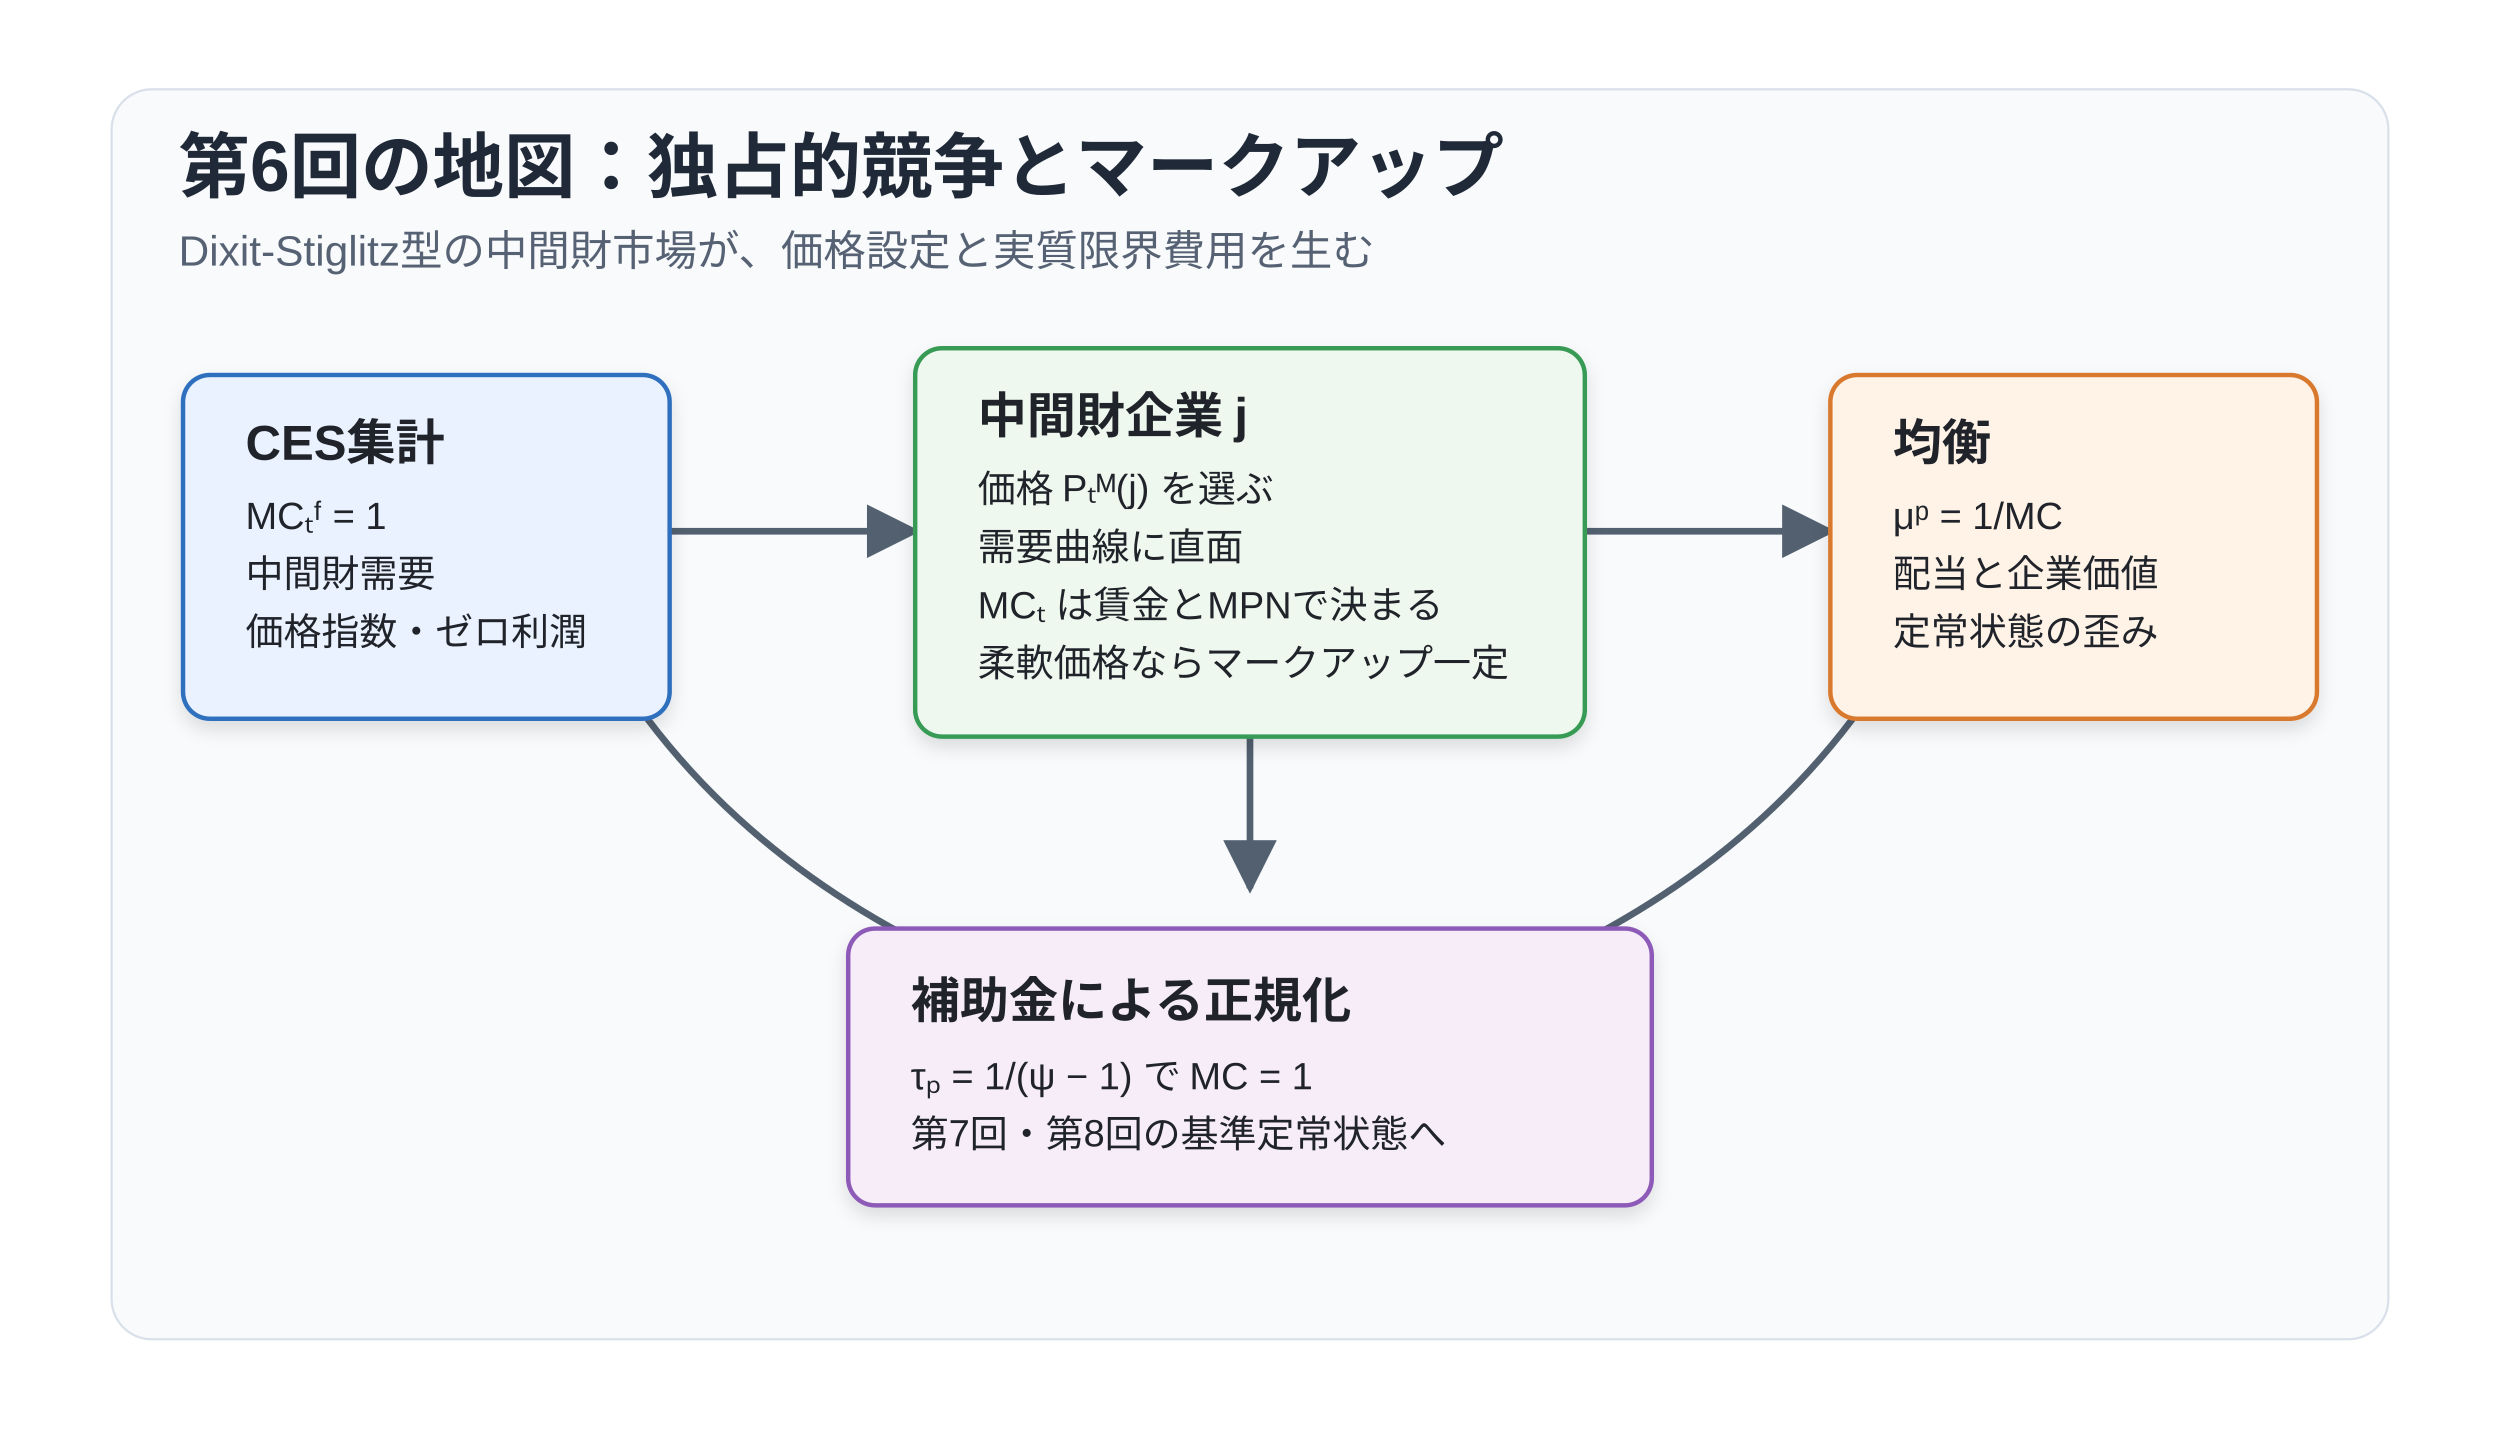
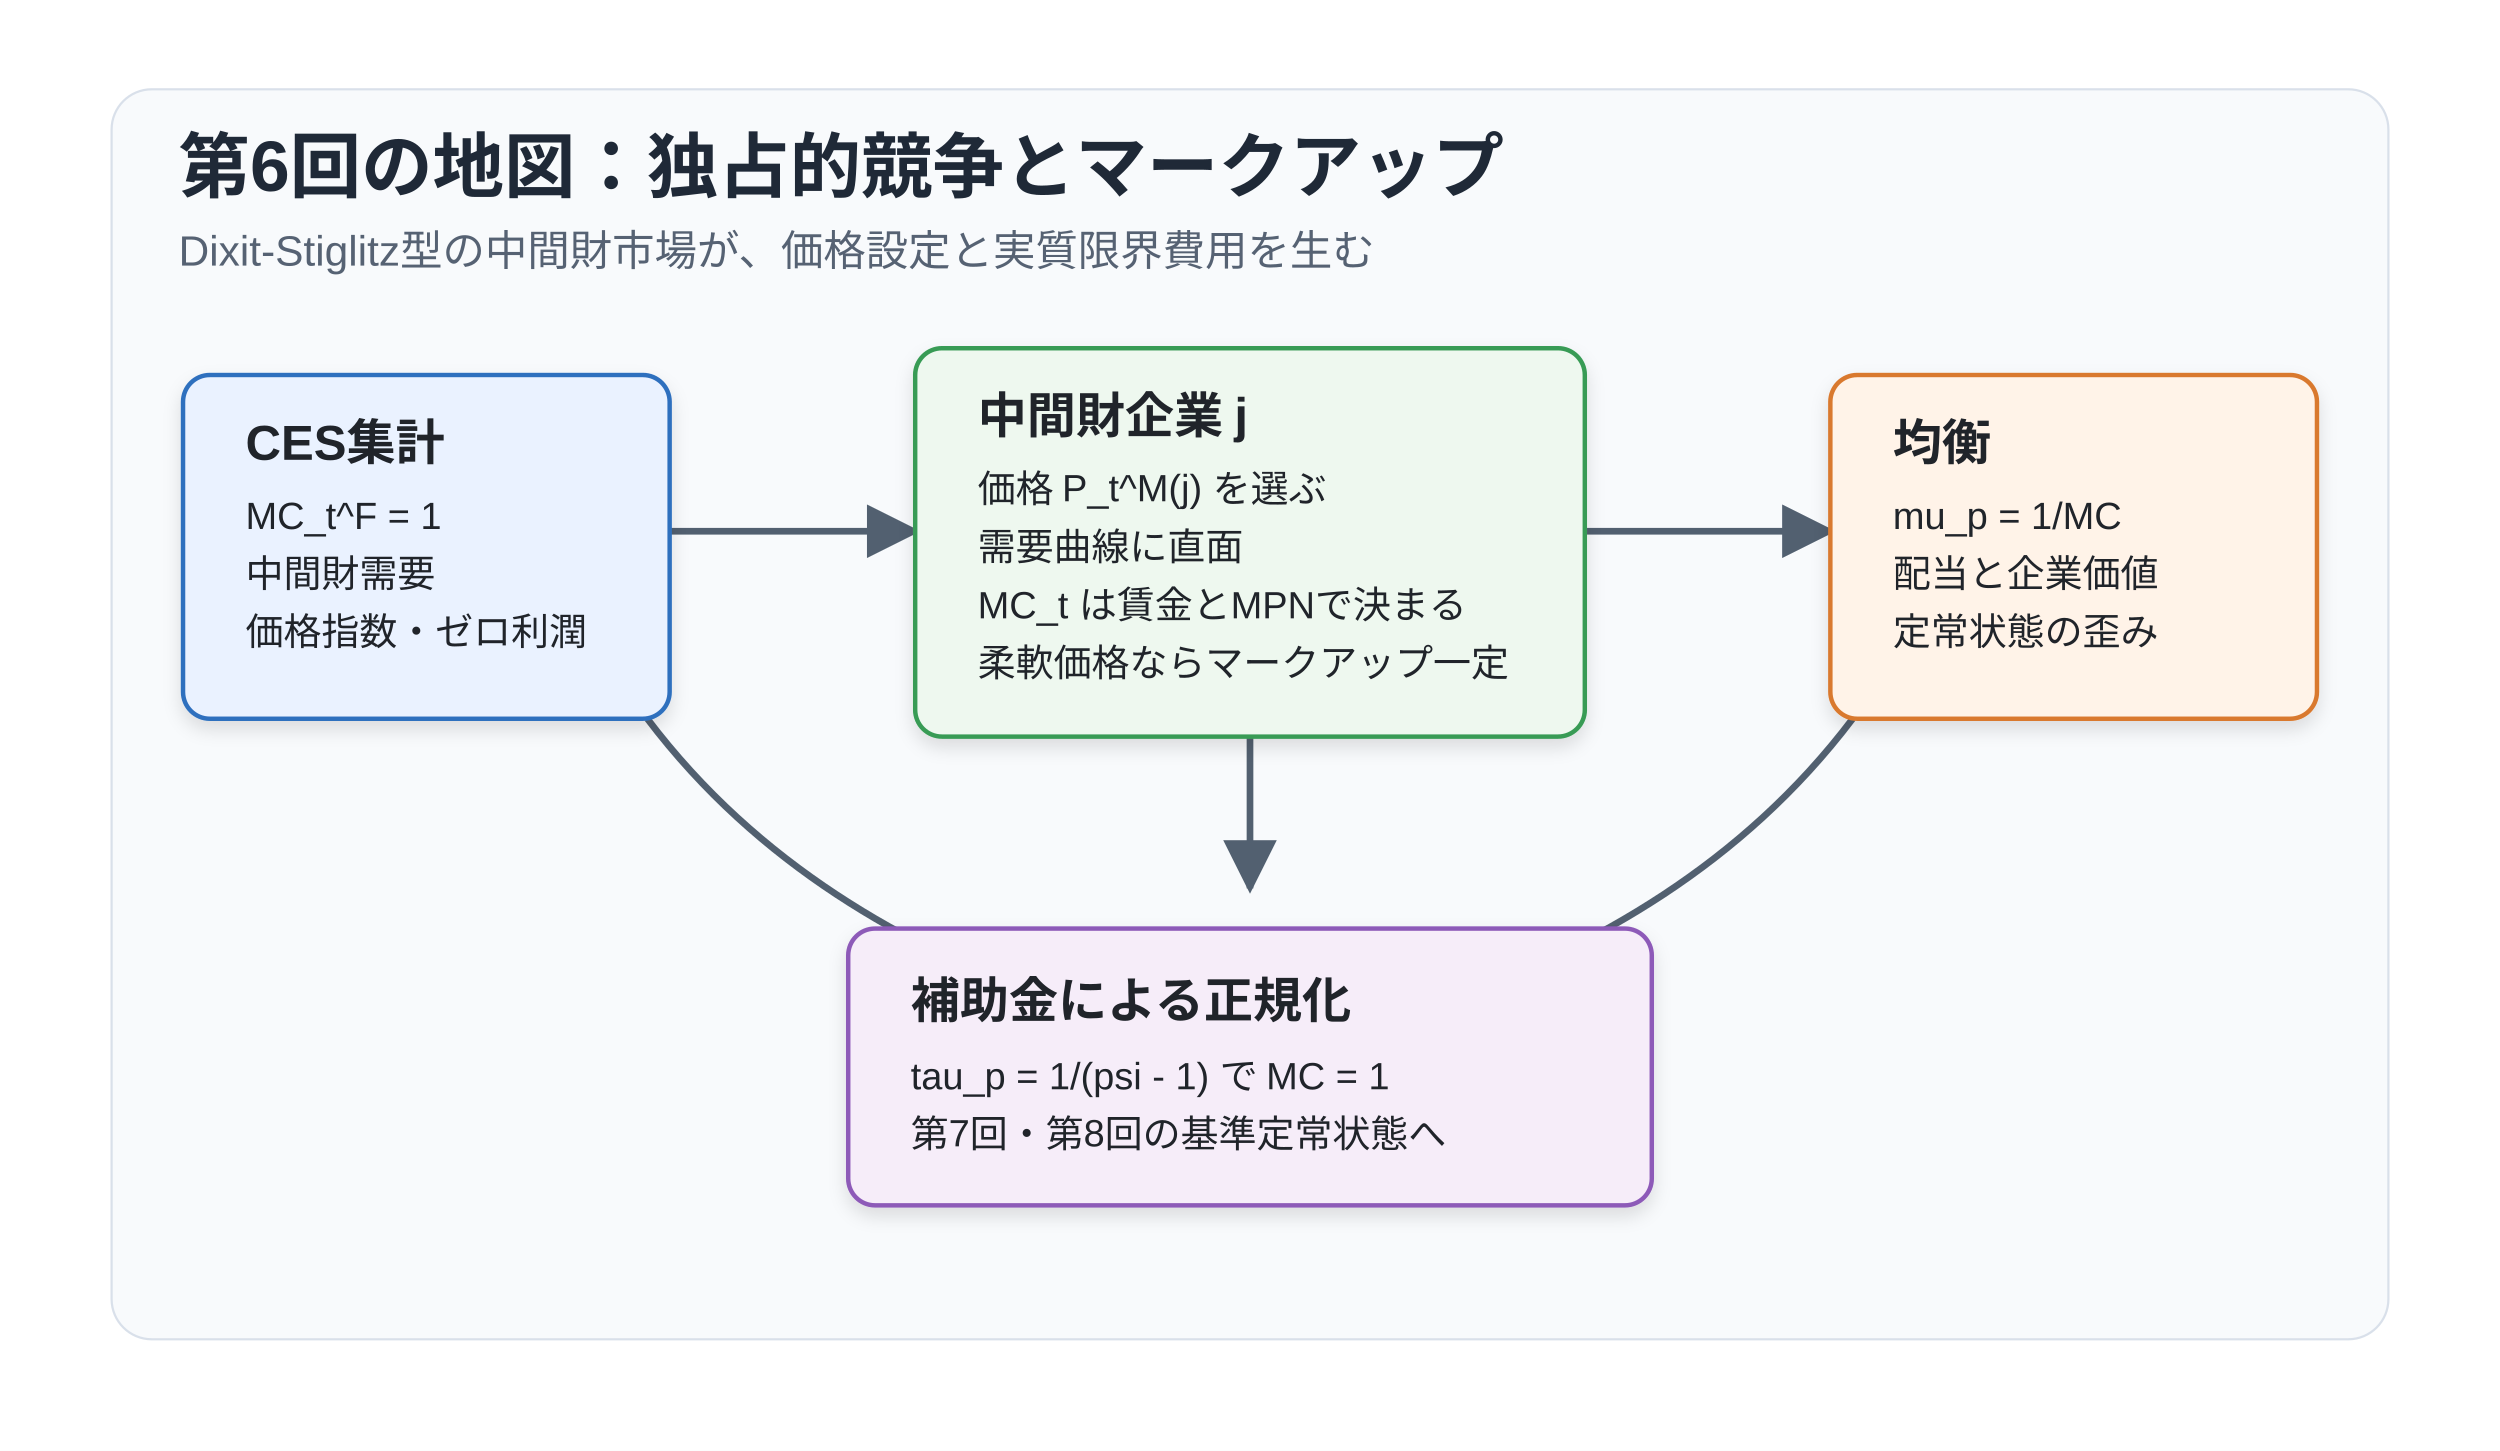
<svg xmlns="http://www.w3.org/2000/svg" width="1120" height="650" viewBox="0 0 1120 650" role="img" aria-labelledby="title desc">
  <defs>
    <marker id="arrow" viewBox="0 0 10 10" refX="9" refY="5" markerWidth="8" markerHeight="8" orient="auto">
      <path d="M 0 0 L 10 5 L 0 10 z" fill="#526070" />
    </marker>
    <filter id="shadow" x="-8%" y="-8%" width="116%" height="116%">
      <feDropShadow dx="0" dy="4" stdDeviation="4" flood-color="#000000" flood-opacity="0.12" />
    </filter>
  </defs>
  <rect width="1120" height="650" fill="#ffffff" />
  <rect x="50" y="40" width="1020" height="560" rx="18" fill="#f8fafc" stroke="#d9e0ea" />
  <g font-family="Arial, 'Hiragino Sans', 'Yu Gothic', sans-serif">
    <text x="80" y="86" font-size="32" font-weight="700" fill="#1f2937">第6回の地図：独占的競争とマークアップ</text>
    <text x="80" y="119" font-size="19" fill="#566273">Dixit-Stiglitz型の中間財市場が、価格設定と実質限界費用を生む</text>
  </g>
  <g stroke="#526070" stroke-width="3" fill="none" marker-end="url(#arrow)">
    <path d="M 300 238 L 410 238" />
    <path d="M 710 238 L 820 238" />
    <path d="M 560 318 L 560 398" />
    <path d="M 830 322 C 780 388 714 424 650 448" />
    <path d="M 290 322 C 340 388 406 424 470 448" />
  </g>
  <g font-family="Arial, 'Hiragino Sans', 'Yu Gothic', sans-serif" filter="url(#shadow)">
    <rect x="82" y="168" width="218" height="154" rx="12" fill="#eaf2ff" stroke="#2f6fbe" stroke-width="2" />
    <rect x="410" y="156" width="300" height="174" rx="12" fill="#eef8ef" stroke="#379b55" stroke-width="2" />
    <rect x="820" y="168" width="218" height="154" rx="12" fill="#fff3e8" stroke="#d9792f" stroke-width="2" />
    <rect x="380" y="416" width="360" height="124" rx="12" fill="#f6edf9" stroke="#8d5ab8" stroke-width="2" />
  </g>
  <g font-family="Arial, 'Hiragino Sans', 'Yu Gothic', sans-serif" fill="#20242a">
    <text x="110" y="206" font-size="22" font-weight="700">CES集計</text>
-     <text x="110" y="237" font-size="17">MCₜᶠ = 1</text>
+     <text x="110" y="237" font-size="17">MC_t^F = 1</text>
    <text x="110" y="263" font-size="17">中間財需要</text>
    <text x="110" y="289" font-size="17">価格指数・ゼロ利潤</text>
    <text x="438" y="194" font-size="22" font-weight="700">中間財企業 j</text>
-     <text x="438" y="225" font-size="17">価格 Pₜᴹ(j) を選ぶ</text>
+     <text x="438" y="225" font-size="17">価格 P_t^M(j) を選ぶ</text>
    <text x="438" y="251" font-size="17">需要曲線に直面</text>
-     <text x="438" y="277" font-size="17">MCₜ は賃金とMPNで決まる</text>
+     <text x="438" y="277" font-size="17">MC_t は賃金とMPNで決まる</text>
    <text x="438" y="303" font-size="17">柔軟価格ならマークアップ一定</text>
    <text x="848" y="206" font-size="22" font-weight="700">均衡</text>
-     <text x="848" y="237" font-size="17">μᵖ = 1/MC</text>
+     <text x="848" y="237" font-size="17">mu_p = 1/MC</text>
    <text x="848" y="263" font-size="17">配当と企業価値</text>
    <text x="848" y="289" font-size="17">定常状態の歪み</text>
    <text x="408" y="456" font-size="22" font-weight="700">補助金による正規化</text>
-     <text x="408" y="488" font-size="17">τₚ = 1/(ψ − 1) で MC = 1</text>
+     <text x="408" y="488" font-size="17">tau_p = 1/(psi - 1) で MC = 1</text>
    <text x="408" y="514" font-size="17">第7回・第8回の基準定常状態へ</text>
  </g>
</svg>
